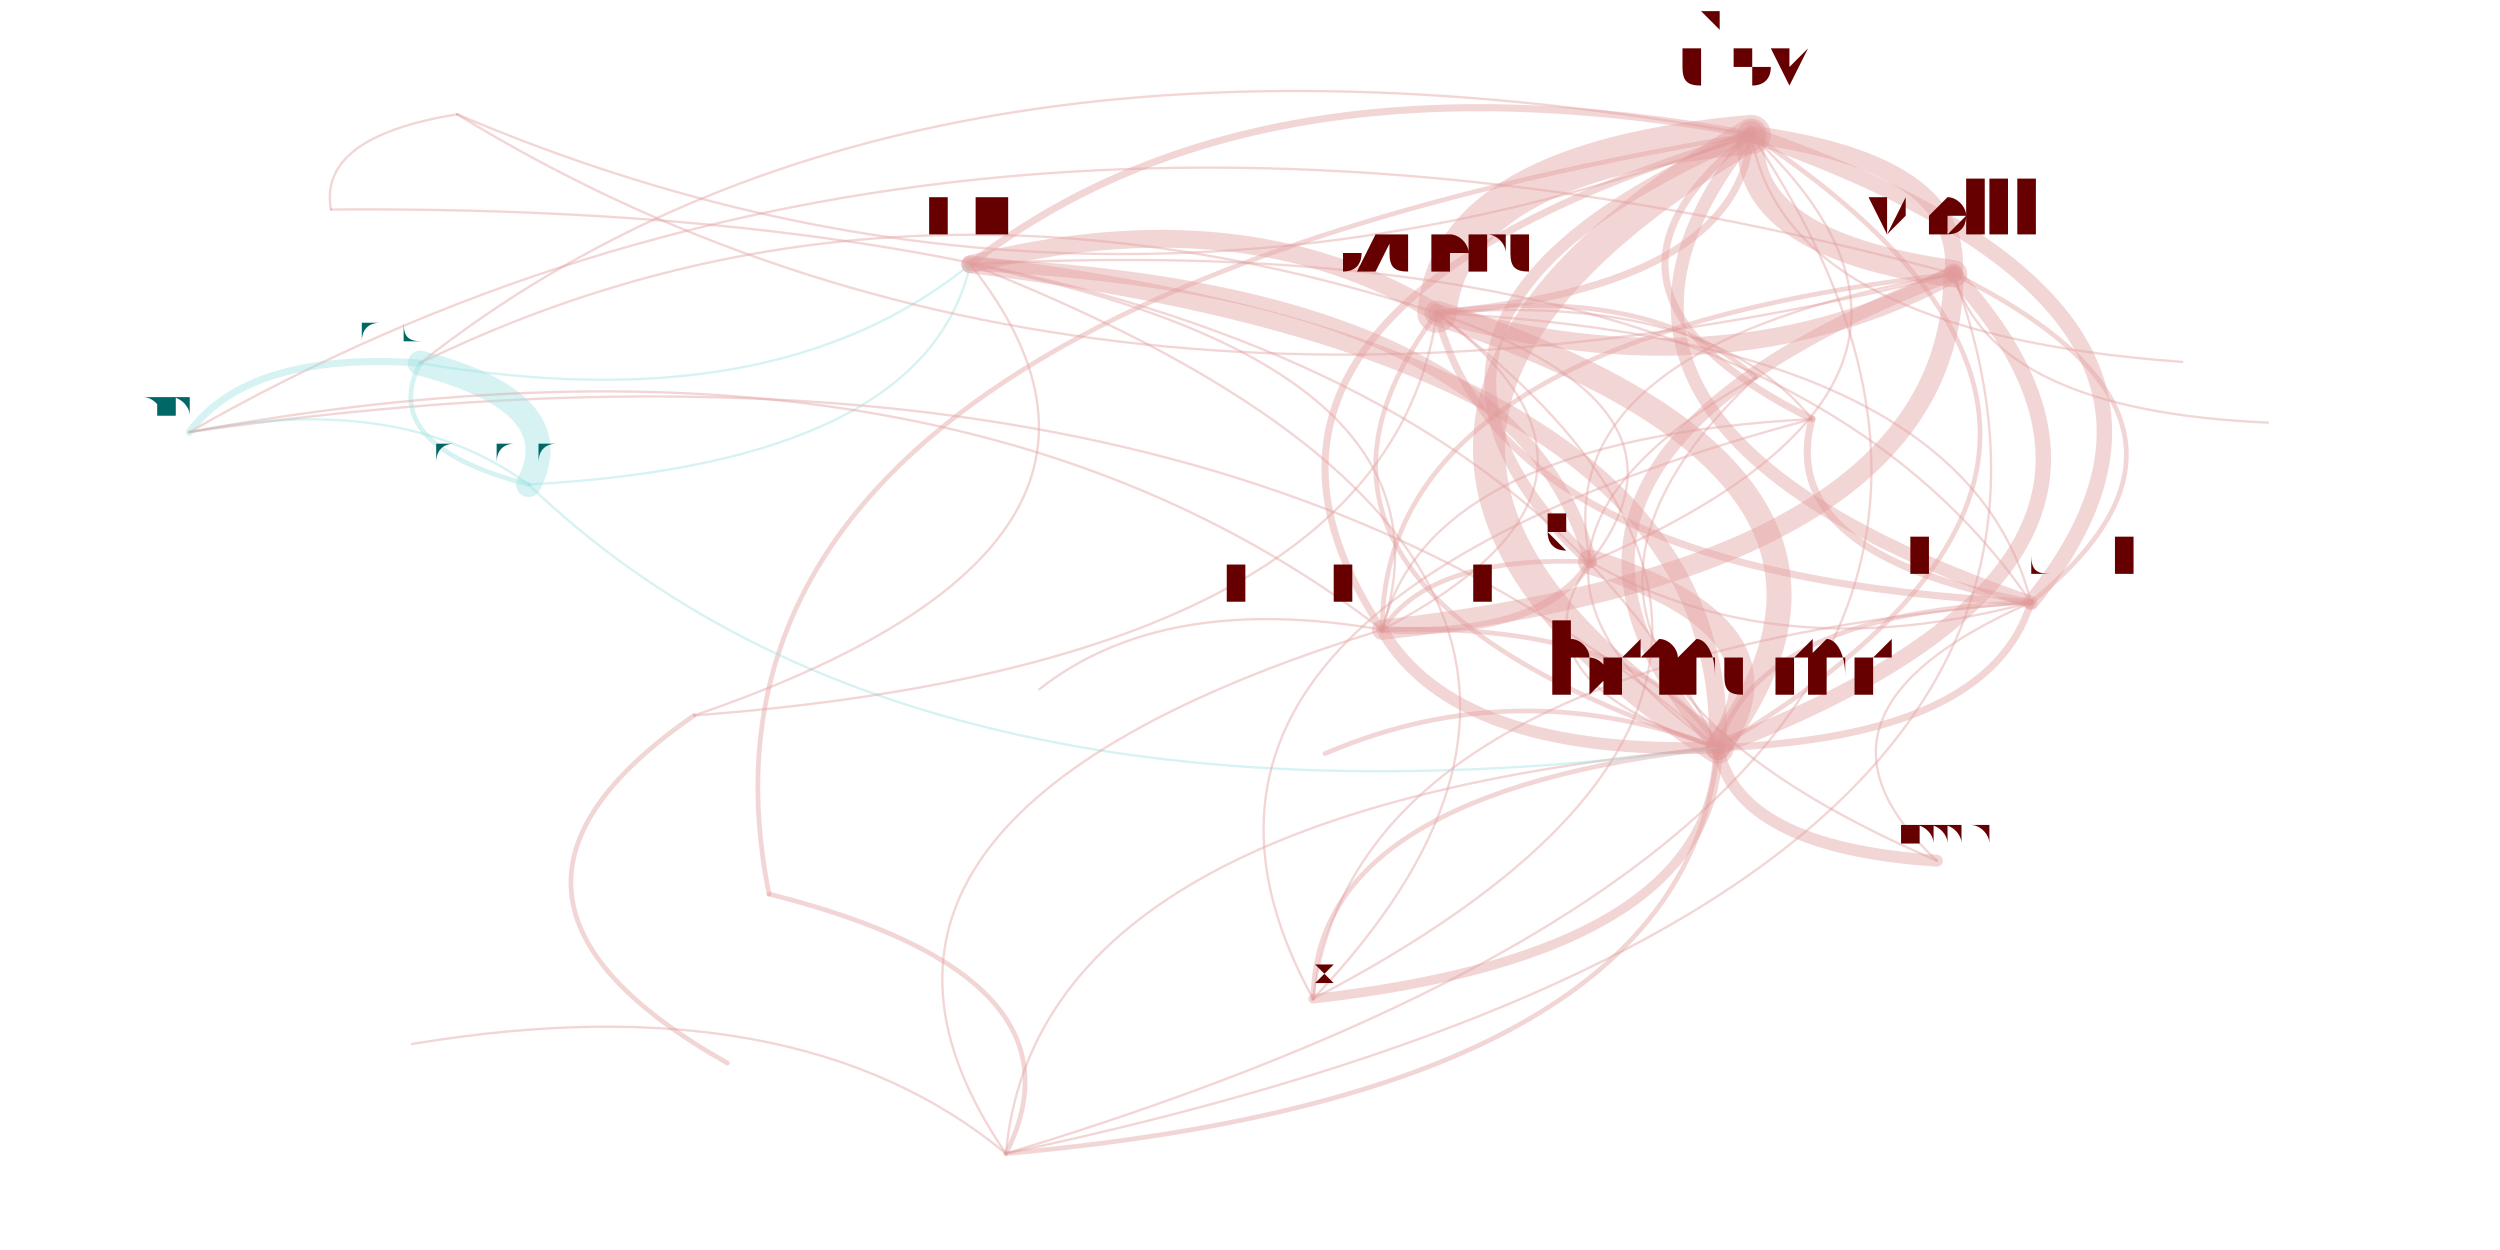
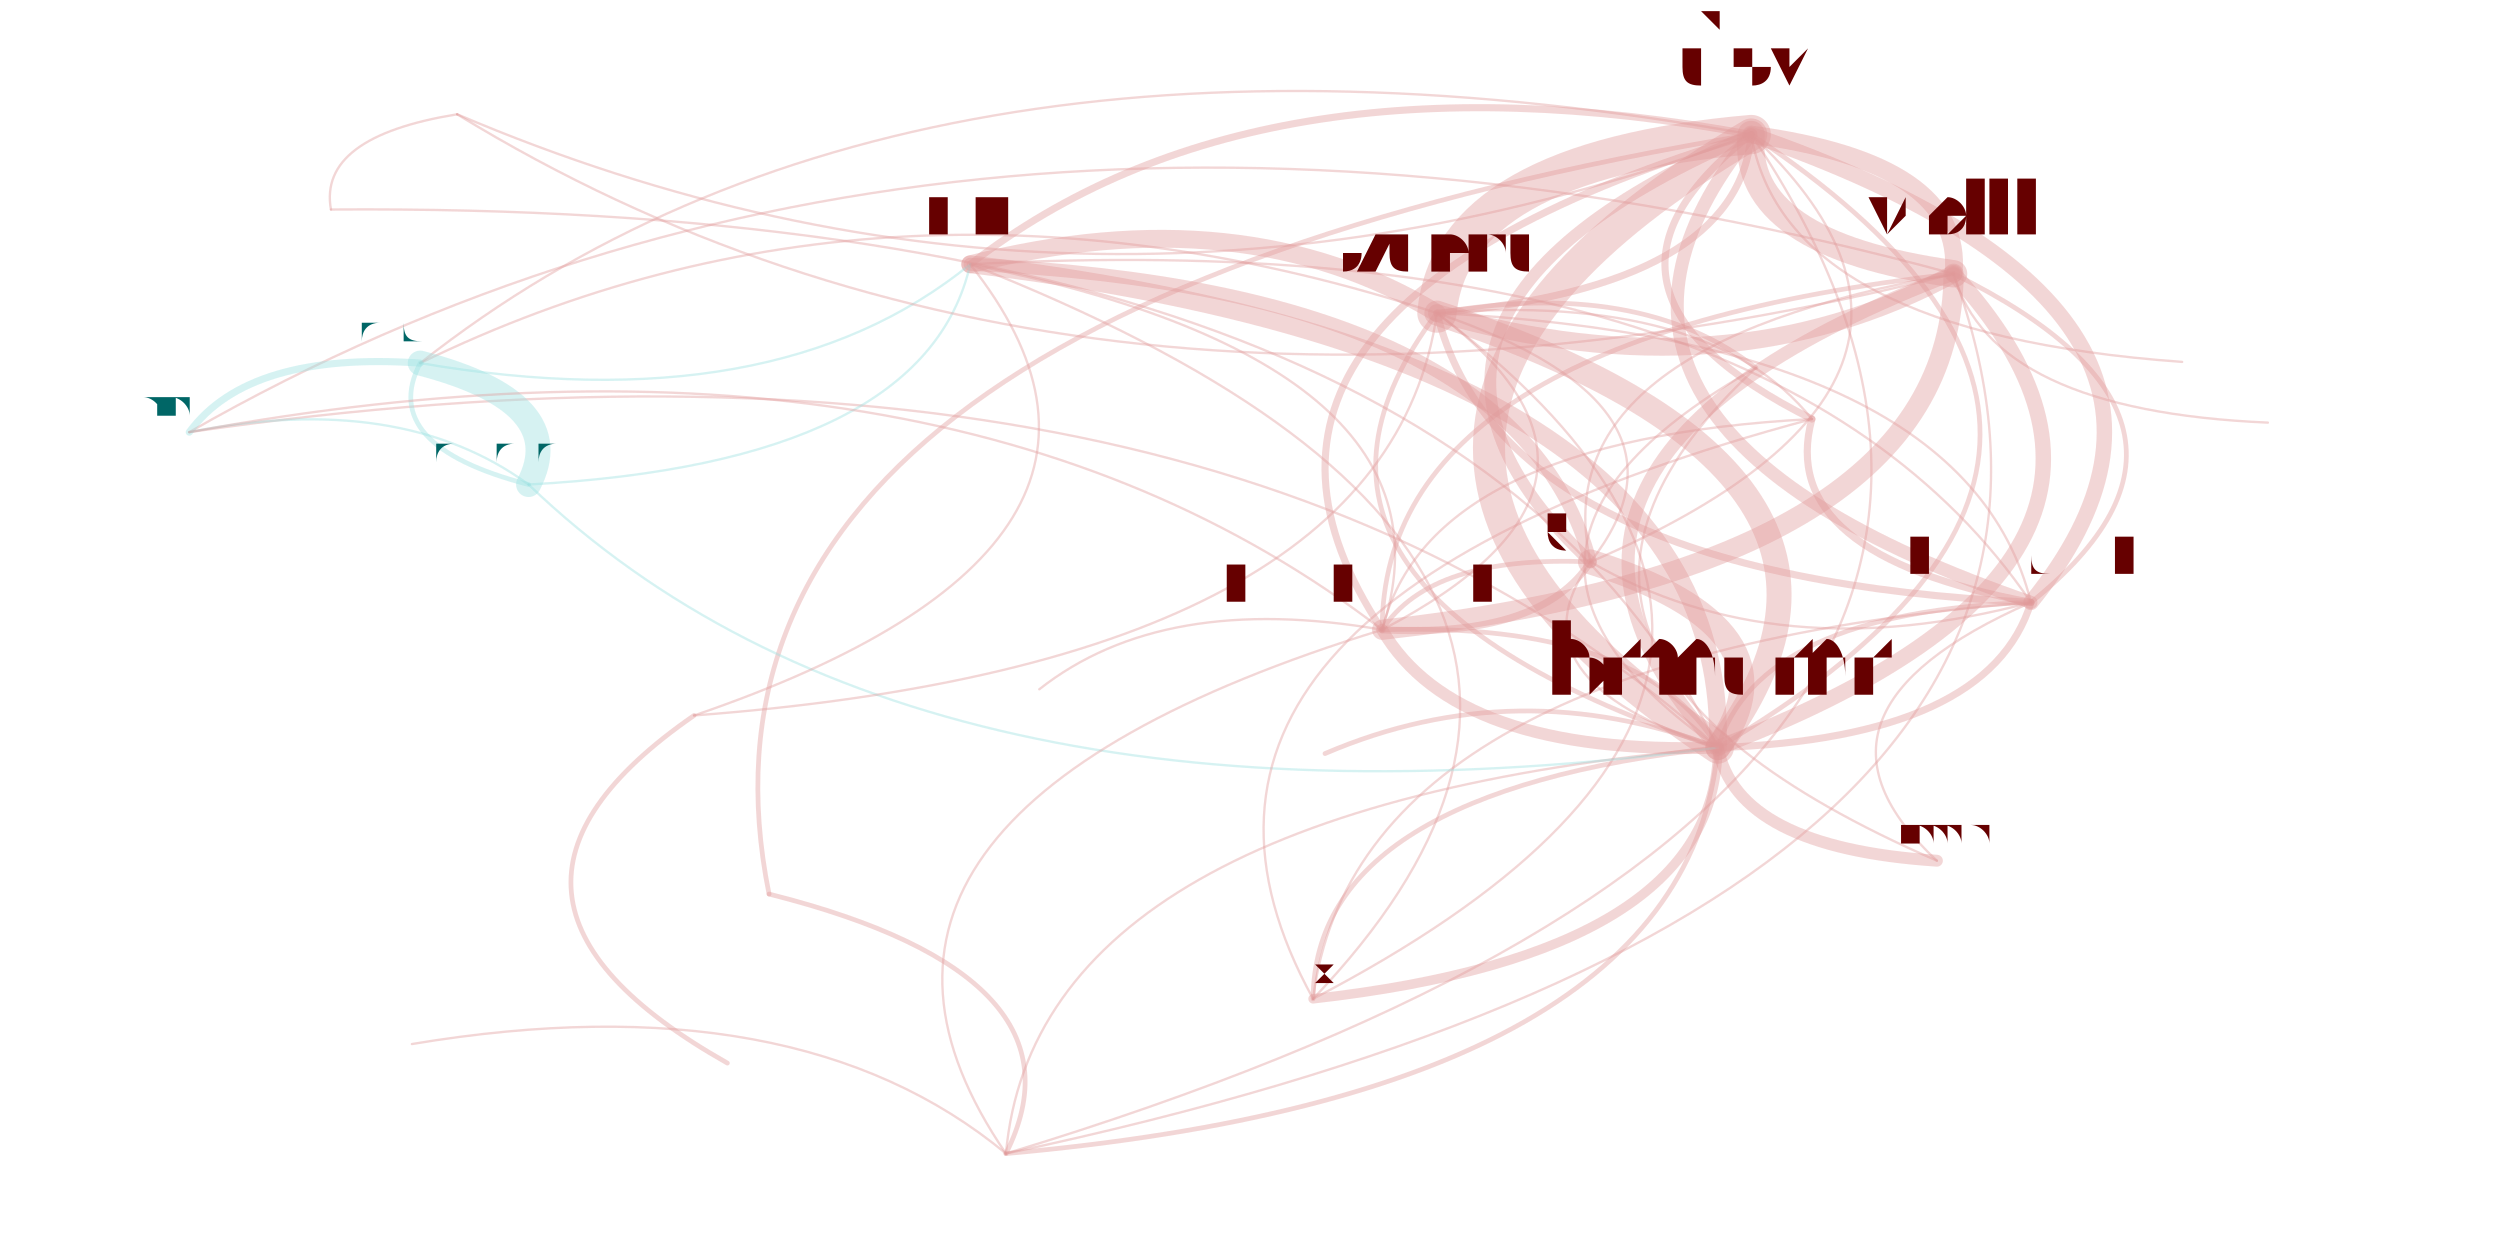
<svg xmlns="http://www.w3.org/2000/svg" width="4000" height="2000" viewBox="-0.025 -0.025 2.05 1.05">
  <style>
    path {
      fill: none;
      stroke-linecap: round;
      stroke-opacity: 0.4;
    }

    text {
      text-anchor: middle;
      alignment-baseline: hanging;
    }
  </style>
  <g opacity="0.4">
    <path d="M1.656 0.481 Q1.601 0.260 1.157 0.238" stroke="hsl(0.0,100%,35%)" stroke-width="0.002" />
    <path d="M1.656 0.481 Q1.427 0.489 1.393 0.603" stroke="hsl(0.0,100%,35%)" stroke-width="0.004" />
    <path d="M1.656 0.481 Q1.844 0.330 1.591 0.205" stroke="hsl(0.0,100%,35%)" stroke-width="0.004" />
    <path d="M1.656 0.481 Q1.853 0.238 1.421 0.088" stroke="hsl(0.0,100%,35%)" stroke-width="0.013" />
    <path d="M1.656 0.481 Q1.438 0.161 0.765 0.197" stroke="hsl(0.0,100%,35%)" stroke-width="0.002" />
    <path d="M1.656 0.481 Q1.444 0.574 1.577 0.698" stroke="hsl(0.0,100%,35%)" stroke-width="0.002" />
    <path d="M1.656 0.481 Q1.089 0.527 1.053 0.814" stroke="hsl(0.0,100%,35%)" stroke-width="0.002" />
    <path d="M1.157 0.238 Q0.994 0.139 0.765 0.197" stroke="hsl(0.0,100%,35%)" stroke-width="0.015" />
    <path d="M1.157 0.238 Q1.212 0.460 1.656 0.481" stroke="hsl(0.0,100%,35%)" stroke-width="0.006" />
    <path d="M1.157 0.238 Q0.984 0.468 1.393 0.603" stroke="hsl(0.0,100%,35%)" stroke-width="0.004" />
    <path d="M1.157 0.238 Q1.410 0.216 1.421 0.088" stroke="hsl(0.0,100%,35%)" stroke-width="0.006" />
    <path d="M1.157 0.238 Q1.401 0.308 1.591 0.205" stroke="hsl(0.0,100%,35%)" stroke-width="0.015" />
    <path d="M1.157 0.238 Q0.697 0.088 0.303 0.280" stroke="hsl(0.0,100%,35%)" stroke-width="0.002" />
    <path d="M1.393 0.603 Q1.566 0.373 1.157 0.238" stroke="hsl(0.0,100%,35%)" stroke-width="0.021" />
    <path d="M1.393 0.603 Q1.403 0.274 0.765 0.197" stroke="hsl(0.0,100%,35%)" stroke-width="0.015" />
    <path d="M1.393 0.603 Q1.810 0.444 1.591 0.205" stroke="hsl(0.0,100%,35%)" stroke-width="0.013" />
    <path d="M1.393 0.603 Q1.171 0.144 0.228 0.151" stroke="hsl(0.0,100%,35%)" stroke-width="0.002" />
    <path d="M1.393 0.603 Q0.821 0.654 0.795 0.944" stroke="hsl(0.0,100%,35%)" stroke-width="0.002" />
    <path d="M1.393 0.603 Q1.409 0.687 1.577 0.698" stroke="hsl(0.0,100%,35%)" stroke-width="0.01" />
    <path d="M1.393 0.603 Q1.464 0.503 1.286 0.447" stroke="hsl(0.0,100%,35%)" stroke-width="0.021" />
    <path d="M1.393 0.603 Q1.054 0.640 1.053 0.814" stroke="hsl(0.0,100%,35%)" stroke-width="0.004" />
    <path d="M1.393 0.603 Q1.819 0.351 1.421 0.088" stroke="hsl(0.0,100%,35%)" stroke-width="0.004" />
    <path d="M1.393 0.603 Q1.330 0.497 1.111 0.504" stroke="hsl(0.0,100%,35%)" stroke-width="0.004" />
    <path d="M1.393 0.603 Q0.962 0.214 0.109 0.338" stroke="hsl(0.0,100%,35%)" stroke-width="0.002" />
    <path d="M1.393 0.603 Q1.224 0.539 1.063 0.608" stroke="hsl(0.0,100%,35%)" stroke-width="0.004" />
    <path d="M1.393 0.603 Q1.621 0.595 1.656 0.481" stroke="hsl(0.0,100%,35%)" stroke-width="0.006" />
    <path d="M1.591 0.205 Q1.174 0.364 1.393 0.603" stroke="hsl(0.0,100%,35%)" stroke-width="0.011" />
    <path d="M1.591 0.205 Q1.600 0.112 1.421 0.088" stroke="hsl(0.0,100%,35%)" stroke-width="0.015" />
    <path d="M1.591 0.205 Q1.111 0.259 1.111 0.504" stroke="hsl(0.0,100%,35%)" stroke-width="0.004" />
    <path d="M1.591 0.205 Q1.623 0.320 1.855 0.330" stroke="hsl(0.0,100%,35%)" stroke-width="0.002" />
    <path d="M1.591 0.205 Q0.743 -0.025 0.109 0.338" stroke="hsl(0.0,100%,35%)" stroke-width="0.002" />
    <path d="M1.591 0.205 Q1.245 0.265 1.286 0.447" stroke="hsl(0.0,100%,35%)" stroke-width="0.002" />
    <path d="M1.421 0.088 Q1.066 0.240 1.286 0.447" stroke="hsl(0.0,100%,35%)" stroke-width="0.01" />
    <path d="M1.421 0.088 Q1.412 0.180 1.591 0.205" stroke="hsl(0.0,100%,35%)" stroke-width="0.023" />
    <path d="M1.421 0.088 Q0.995 0.340 1.393 0.603" stroke="hsl(0.0,100%,35%)" stroke-width="0.027" />
    <path d="M1.421 0.088 Q0.932 0.234 1.111 0.504" stroke="hsl(0.0,100%,35%)" stroke-width="0.006" />
    <path d="M1.421 0.088 Q1.005 0.011 0.765 0.197" stroke="hsl(0.0,100%,35%)" stroke-width="0.006" />
    <path d="M1.421 0.088 Q0.708 -0.040 0.303 0.280" stroke="hsl(0.0,100%,35%)" stroke-width="0.002" />
    <path d="M1.421 0.088 Q1.223 0.332 1.656 0.481" stroke="hsl(0.0,100%,35%)" stroke-width="0.011" />
    <path d="M1.421 0.088 Q1.169 0.110 1.157 0.238" stroke="hsl(0.0,100%,35%)" stroke-width="0.033" />
    <path d="M1.421 0.088 Q1.449 0.255 1.783 0.279" stroke="hsl(0.0,100%,35%)" stroke-width="0.002" />
    <path d="M1.421 0.088 Q0.498 0.242 0.596 0.726" stroke="hsl(0.0,100%,35%)" stroke-width="0.004" />
    <path d="M1.421 0.088 Q1.254 0.218 1.472 0.327" stroke="hsl(0.0,100%,35%)" stroke-width="0.006" />
    <path d="M1.053 0.814 Q1.391 0.776 1.393 0.603" stroke="hsl(0.0,100%,35%)" stroke-width="0.008" />
    <path d="M1.053 0.814 Q1.565 0.547 1.157 0.238" stroke="hsl(0.0,100%,35%)" stroke-width="0.002" />
    <path d="M1.053 0.814 Q1.402 0.448 0.765 0.197" stroke="hsl(0.0,100%,35%)" stroke-width="0.002" />
    <path d="M0.394 0.382 Q0.430 0.313 0.303 0.280" stroke="hsl(180.0,100%,35%)" stroke-width="0.021" />
    <path d="M0.394 0.382 Q0.717 0.692 1.393 0.603" stroke="hsl(180.0,100%,35%)" stroke-width="0.002" />
    <path d="M0.394 0.382 Q0.727 0.364 0.765 0.197" stroke="hsl(180.0,100%,35%)" stroke-width="0.002" />
    <path d="M0.394 0.382 Q0.286 0.303 0.109 0.338" stroke="hsl(180.0,100%,35%)" stroke-width="0.002" />
    <path d="M0.303 0.280 Q0.267 0.349 0.394 0.382" stroke="hsl(180.0,100%,35%)" stroke-width="0.004" />
    <path d="M0.303 0.280 Q0.159 0.270 0.109 0.338" stroke="hsl(180.0,100%,35%)" stroke-width="0.006" />
    <path d="M0.303 0.280 Q0.600 0.331 0.765 0.197" stroke="hsl(180.0,100%,35%)" stroke-width="0.002" />
    <path d="M0.795 0.944 Q1.367 0.893 1.393 0.603" stroke="hsl(0.0,100%,35%)" stroke-width="0.004" />
    <path d="M0.795 0.944 Q0.870 0.795 0.596 0.726" stroke="hsl(0.0,100%,35%)" stroke-width="0.004" />
    <path d="M0.795 0.944 Q0.619 0.798 0.296 0.852" stroke="hsl(0.0,100%,35%)" stroke-width="0.002" />
    <path d="M0.795 0.944 Q1.784 0.734 1.591 0.205" stroke="hsl(0.0,100%,35%)" stroke-width="0.002" />
    <path d="M0.795 0.944 Q1.793 0.641 1.421 0.088" stroke="hsl(0.0,100%,35%)" stroke-width="0.002" />
    <path d="M1.286 0.447 Q1.641 0.294 1.421 0.088" stroke="hsl(0.0,100%,35%)" stroke-width="0.002" />
    <path d="M1.286 0.447 Q1.388 0.317 1.157 0.238" stroke="hsl(0.0,100%,35%)" stroke-width="0.002" />
    <path d="M1.286 0.447 Q1.225 0.218 0.765 0.197" stroke="hsl(0.0,100%,35%)" stroke-width="0.011" />
    <path d="M1.286 0.447 Q1.443 0.538 1.656 0.481" stroke="hsl(0.0,100%,35%)" stroke-width="0.002" />
    <path d="M1.286 0.447 Q1.215 0.546 1.393 0.603" stroke="hsl(0.0,100%,35%)" stroke-width="0.002" />
    <path d="M1.286 0.447 Q1.152 0.441 1.111 0.504" stroke="hsl(0.0,100%,35%)" stroke-width="0.004" />
    <path d="M1.111 0.504 Q1.173 0.610 1.393 0.603" stroke="hsl(0.0,100%,35%)" stroke-width="0.01" />
    <path d="M1.111 0.504 Q1.184 0.282 0.765 0.197" stroke="hsl(0.0,100%,35%)" stroke-width="0.002" />
    <path d="M1.111 0.504 Q0.601 0.661 0.795 0.944" stroke="hsl(0.0,100%,35%)" stroke-width="0.002" />
    <path d="M1.111 0.504 Q1.244 0.511 1.286 0.447" stroke="hsl(0.0,100%,35%)" stroke-width="0.006" />
    <path d="M1.111 0.504 Q0.743 0.221 0.109 0.338" stroke="hsl(0.0,100%,35%)" stroke-width="0.002" />
    <path d="M1.111 0.504 Q0.927 0.472 0.823 0.554" stroke="hsl(0.0,100%,35%)" stroke-width="0.002" />
    <path d="M1.111 0.504 Q1.347 0.381 1.157 0.238" stroke="hsl(0.0,100%,35%)" stroke-width="0.002" />
    <path d="M1.111 0.504 Q1.590 0.451 1.591 0.205" stroke="hsl(0.0,100%,35%)" stroke-width="0.017" />
    <path d="M0.334 0.071 Q0.864 0.297 1.421 0.088" stroke="hsl(0.0,100%,35%)" stroke-width="0.002" />
    <path d="M0.334 0.071 Q0.217 0.090 0.228 0.151" stroke="hsl(0.0,100%,35%)" stroke-width="0.002" />
    <path d="M0.334 0.071 Q0.855 0.390 1.591 0.205" stroke="hsl(0.0,100%,35%)" stroke-width="0.002" />
    <path d="M1.472 0.327 Q1.441 0.441 1.656 0.481" stroke="hsl(0.0,100%,35%)" stroke-width="0.006" />
    <path d="M1.472 0.327 Q0.873 0.487 1.053 0.814" stroke="hsl(0.0,100%,35%)" stroke-width="0.002" />
    <path d="M1.472 0.327 Q1.386 0.220 1.157 0.238" stroke="hsl(0.0,100%,35%)" stroke-width="0.002" />
    <path d="M1.472 0.327 Q1.150 0.344 1.111 0.504" stroke="hsl(0.0,100%,35%)" stroke-width="0.002" />
    <path d="M0.533 0.576 Q1.115 0.532 1.157 0.238" stroke="hsl(0.0,100%,35%)" stroke-width="0.002" />
    <path d="M0.533 0.576 Q0.952 0.433 0.765 0.197" stroke="hsl(0.0,100%,35%)" stroke-width="0.002" />
    <path d="M0.533 0.576 Q0.313 0.728 0.561 0.868" stroke="hsl(0.0,100%,35%)" stroke-width="0.004" />
-     <path d="M1.425 0.292 Q1.334 0.212 1.157 0.238" stroke="hsl(0.0,100%,35%)" stroke-width="0.004" />
-     <path d="M1.425 0.292 Q1.160 0.441 1.393 0.603" stroke="hsl(0.0,100%,35%)" stroke-width="0.002" />
-     <path d="M1.425 0.292 Q1.176 0.525 1.577 0.698" stroke="hsl(0.0,100%,35%)" stroke-width="0.002" />
+     <path d="M1.425 0.284 Q1.327 0.208 1.157 0.238" stroke="hsl(0.0,100%,35%)" stroke-width="0.004" />
+     <path d="M1.425 0.284 Q1.154 0.437 1.393 0.603" stroke="hsl(0.0,100%,35%)" stroke-width="0.002" />
+     <path d="M1.425 0.284 Q1.170 0.521 1.577 0.698" stroke="hsl(0.0,100%,35%)" stroke-width="0.002" />
  </g>
  <text x="1.656" y="0.457" font-size="0.048" fill="hsl(0.0,100%,20%)">alexrudenko</text>
  <text x="1.157" y="0.205" font-size="0.068" fill="hsl(0.0,100%,20%)">szuend</text>
  <text x="1.393" y="0.561" font-size="0.084" fill="hsl(0.0,100%,20%)">bmeurer</text>
  <text x="1.591" y="0.172" font-size="0.067" fill="hsl(0.0,100%,20%)">wolfi</text>
  <text x="1.421" y="0.047" font-size="0.082" fill="hsl(0.0,100%,20%)">dsv</text>
  <text x="0.765" y="0.173" font-size="0.048" fill="hsl(0.0,100%,20%)">pfaffe</text>
  <text x="1.577" y="0.686" font-size="0.023" fill="hsl(0.0,100%,20%)">yangguo</text>
  <text x="1.053" y="0.800" font-size="0.027" fill="hsl(0.0,100%,20%)">nvitkov</text>
  <text x="0.394" y="0.364" font-size="0.035" fill="hsl(180.0,100%,20%)">alinavarkki</text>
  <text x="0.303" y="0.261" font-size="0.038" fill="hsl(180.0,100%,20%)">andoli</text>
  <text x="0.109" y="0.327" font-size="0.023" fill="hsl(180.0,100%,20%)">nancyly</text>
  <text x="0.228" y="0.145" font-size="0.012" fill="hsl(0.0,100%,20%)">mathias</text>
  <text x="0.795" y="0.931" font-size="0.026" fill="hsl(0.0,100%,20%)">jec</text>
  <text x="1.286" y="0.422" font-size="0.049" fill="hsl(0.0,100%,20%)">ergunsh</text>
  <text x="1.111" y="0.480" font-size="0.049" fill="hsl(0.0,100%,20%)">kprokopenko</text>
  <text x="1.063" y="0.602" font-size="0.012" fill="hsl(0.0,100%,20%)">petermueller</text>
  <text x="0.334" y="0.064" font-size="0.015" fill="hsl(0.0,100%,20%)">chrche</text>
  <text x="1.783" y="0.274" font-size="0.009" fill="hsl(0.0,100%,20%)">asraine</text>
  <text x="0.596" y="0.717" font-size="0.017" fill="hsl(0.0,100%,20%)">changhaohan</text>
  <text x="1.472" y="0.314" font-size="0.026" fill="hsl(0.0,100%,20%)">jrandolf</text>
  <text x="0.296" y="0.848" font-size="0.009" fill="hsl(0.0,100%,20%)">semel</text>
  <text x="0.823" y="0.550" font-size="0.009" fill="hsl(0.0,100%,20%)">leese</text>
  <text x="0.533" y="0.567" font-size="0.017" fill="hsl(0.0,100%,20%)">liviurau</text>
  <text x="0.561" y="0.862" font-size="0.012" fill="hsl(0.0,100%,20%)">machenbach</text>
-   <text x="1.425" y="0.283" font-size="0.017" fill="hsl(0.0,100%,20%)">seth.brenith</text>
+   <text x="1.425" y="0.275" font-size="0.017" fill="hsl(0.0,100%,20%)">seth.brenith</text>
  <text x="1.855" y="0.326" font-size="0.009" fill="hsl(0.0,100%,20%)">shuuran</text>
</svg>
